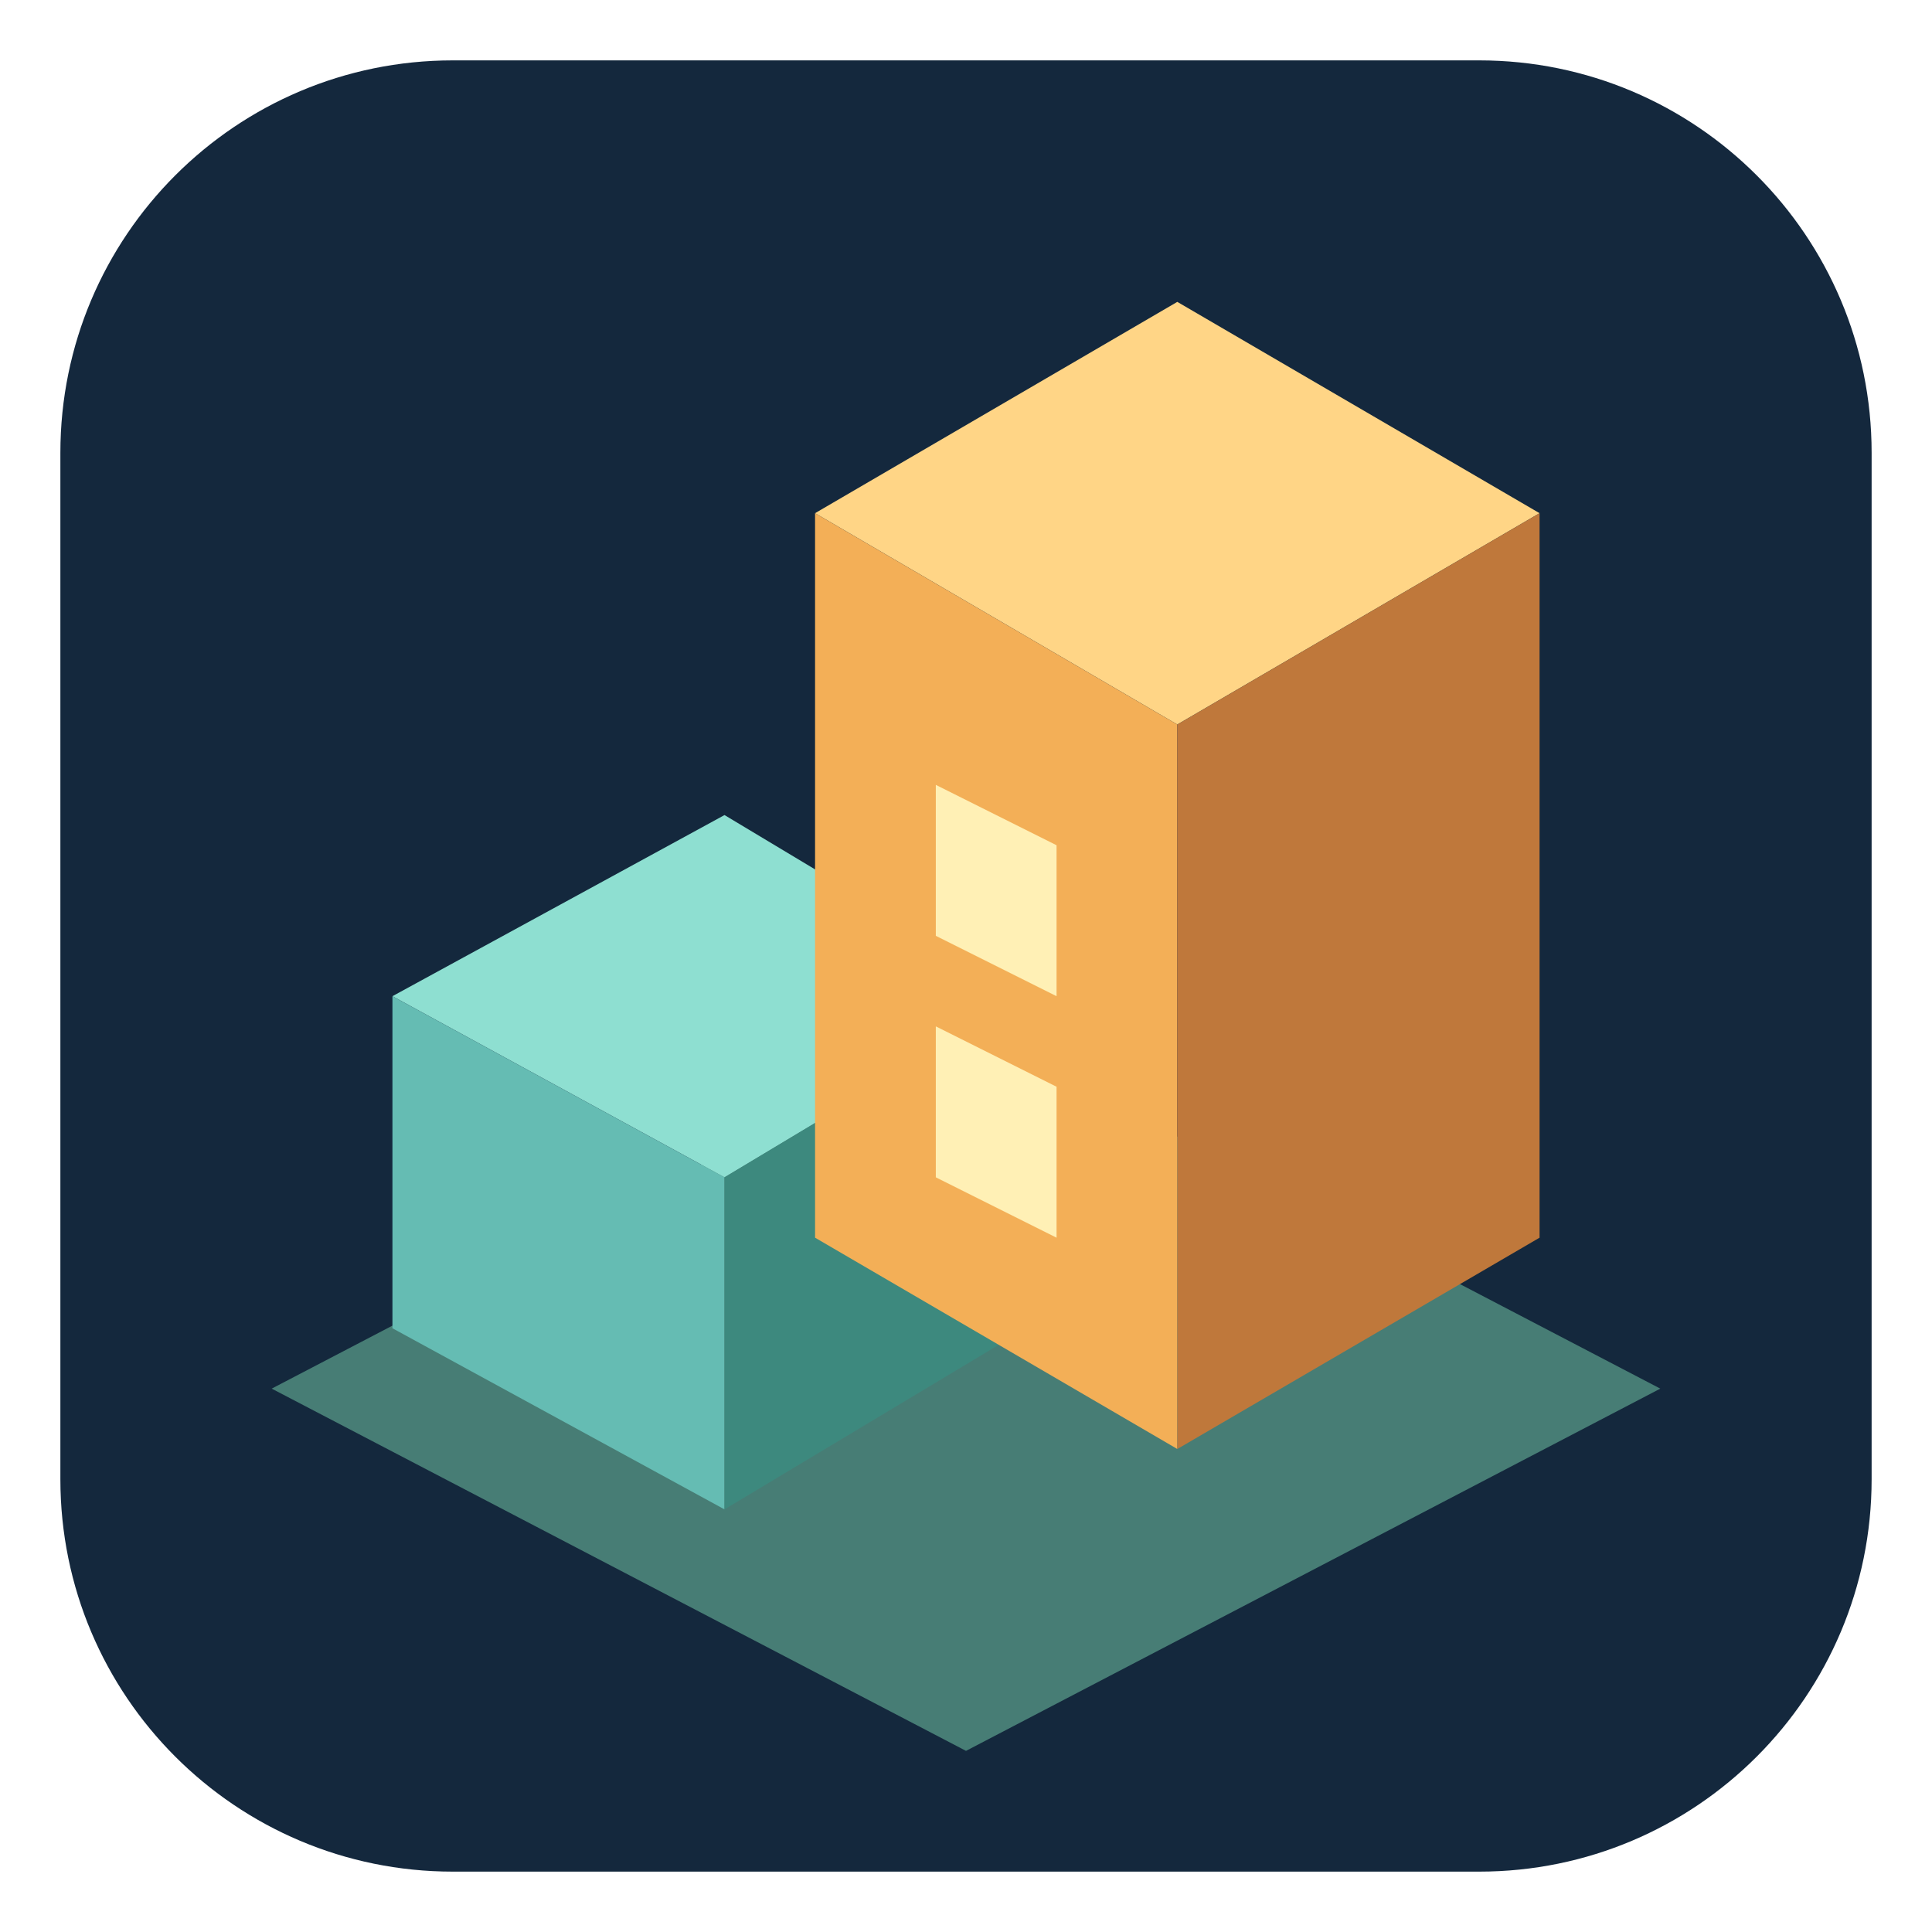
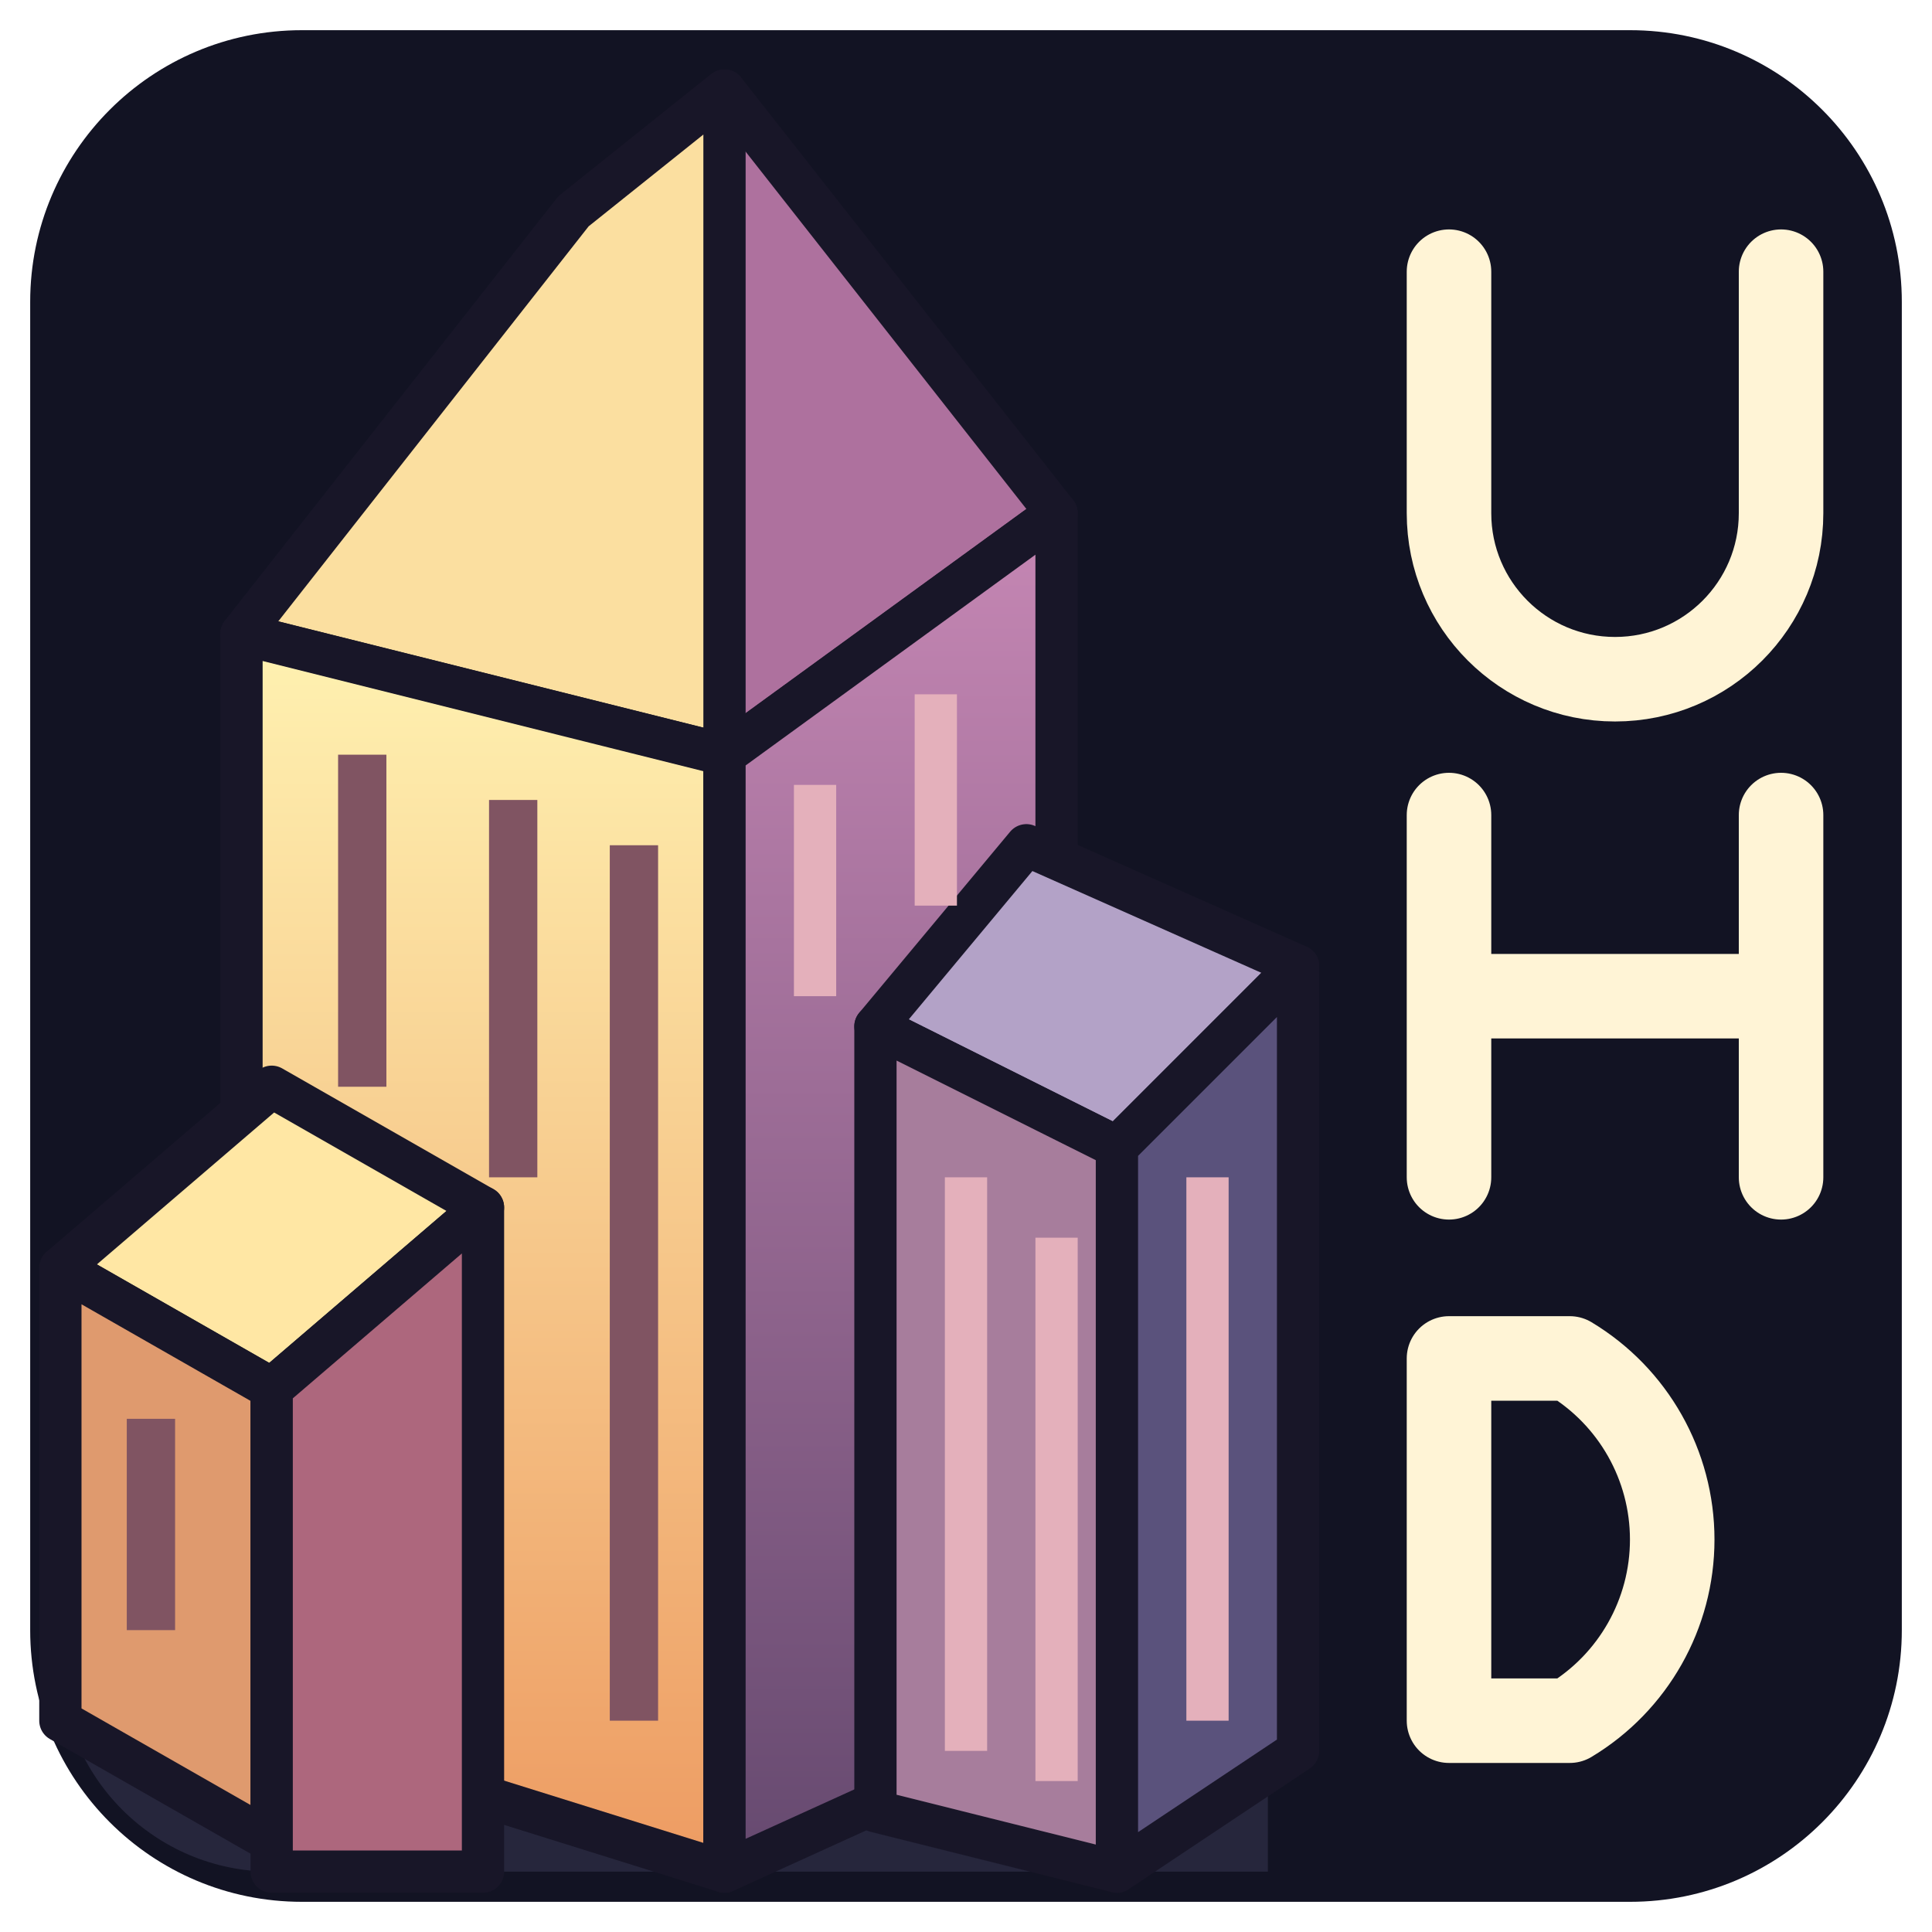
<svg xmlns="http://www.w3.org/2000/svg" viewBox="0 0 64 64">
-   <rect x="2" y="2" width="60" height="60" rx="13" fill="#14283d" />
-   <path d="M9 46 32 34 55 46 32 58Z" fill="#477d75" />
-   <path d="M13 33 24 27 34 33 24 39Z" fill="#8edfd1" />
-   <path d="M13 33 24 39 24 50 13 44Z" fill="#65bcb3" />
-   <path d="M24 39 34 33 34 44 24 50Z" fill="#3d897e" />
-   <path d="M27 17 39 10 51 17 39 24Z" fill="#ffd586" />
-   <path d="M27 17 39 24 39 48 27 41Z" fill="#f3af57" />
-   <path d="M39 24 51 17 51 41 39 48Z" fill="#bf783b" />
-   <path d="M31 26 35 28V33L31 31ZM31 34 35 36V41L31 39Z" fill="#fff0b5" />
+   <defs>
+     <linearGradient id="sunlit" x2="0" y2="1" gradientUnits="objectBoundingBox">
+       <stop stop-color="#fff2b1" />
+       <stop offset="1" stop-color="#ed9b62" />
+     </linearGradient>
+     <linearGradient id="shadow" x2="0" y2="1" gradientUnits="objectBoundingBox">
+       <stop stop-color="#c687b4" />
+       <stop offset="1" stop-color="#65496f" />
+     </linearGradient>
+   </defs>
+   <rect x="1" y="1" width="62" height="62" rx="9" fill="#121323" />
+   <path d="M2 55 22 46 42 54V62H9a7 7 0 0 1-7-7Z" fill="#26263c" />
+   <g stroke="#181628" stroke-width="1.4" stroke-linejoin="round">
+     <path d="M8 21 19 7 24 3 35 17 24 25Z" fill="#ae719e" />
+     <path d="M8 21 19 7 24 3V25Z" fill="#fbdfa0" />
+     <path d="M8 21 24 25V62L8 57Z" fill="url(#sunlit)" />
+     <path d="M24 25 35 17V57L24 62Z" fill="url(#shadow)" />
+     <path d="M29 34 34 28 43 32 37 38Z" fill="#b3a2c7" />
+     <path d="M29 34 37 38V62L29 60Z" fill="#a77d9c" />
+     <path d="M37 38 43 32V58L37 62Z" fill="#5a527c" />
+     <path d="M2 42 9 36 16 40 9 46Z" fill="#ffe7a4" />
+     <path d="M2 42 9 46V61L2 57Z" fill="#df9a6e" />
+     <path d="M9 46 16 40V62H9Z" fill="#ad677d" />
+   </g>
+   <path d="M12 25V36M17 26.5V39M21 28V57M5 47V54" fill="none" stroke="#805462" stroke-width="1.6" />
+   <path d="M27 26V33M31 23V30M32 39V58M35 41V59M40 39V57" fill="none" stroke="#e4b0bb" stroke-width="1.4" />
+   <path d="M48 9v8a5.5 5.5 0 0 0 11 0V9M48 27v12m11-12v12m-11-6h11M48 45v12h4a7 7 0 0 0 0-12Z" fill="none" stroke="#fff4d6" stroke-width="2.8" stroke-linecap="round" stroke-linejoin="round" />
</svg>
